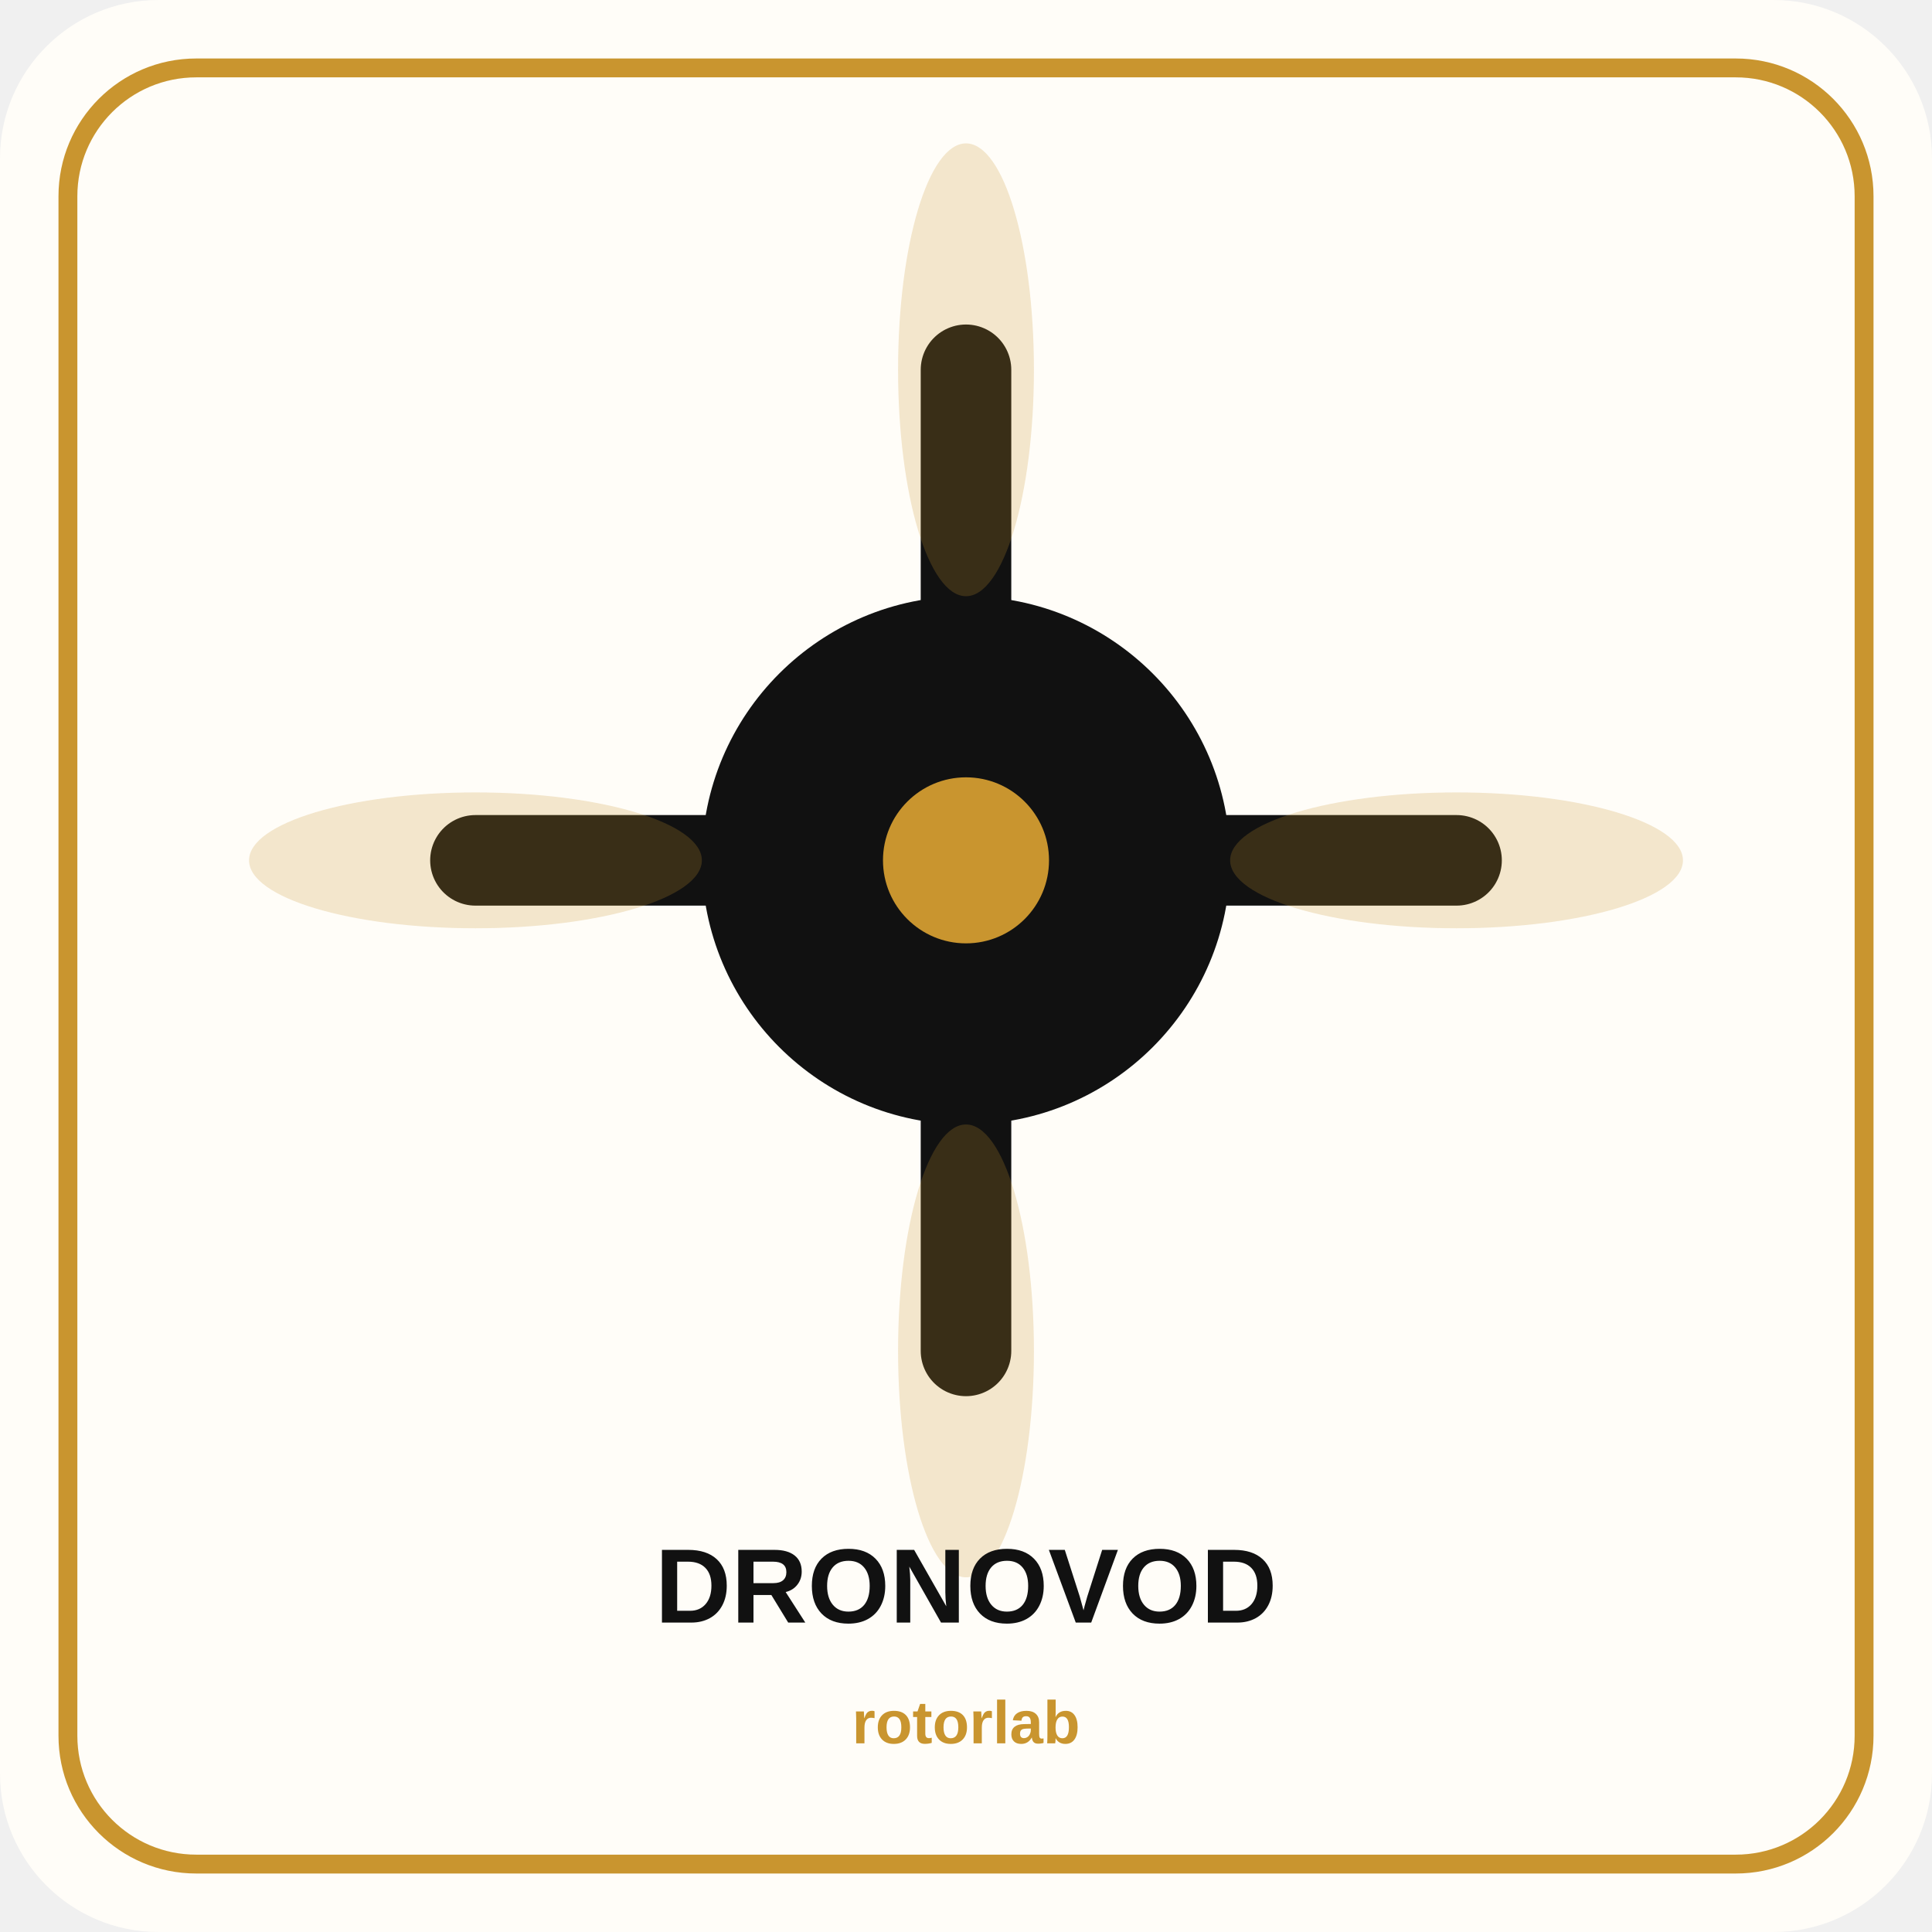
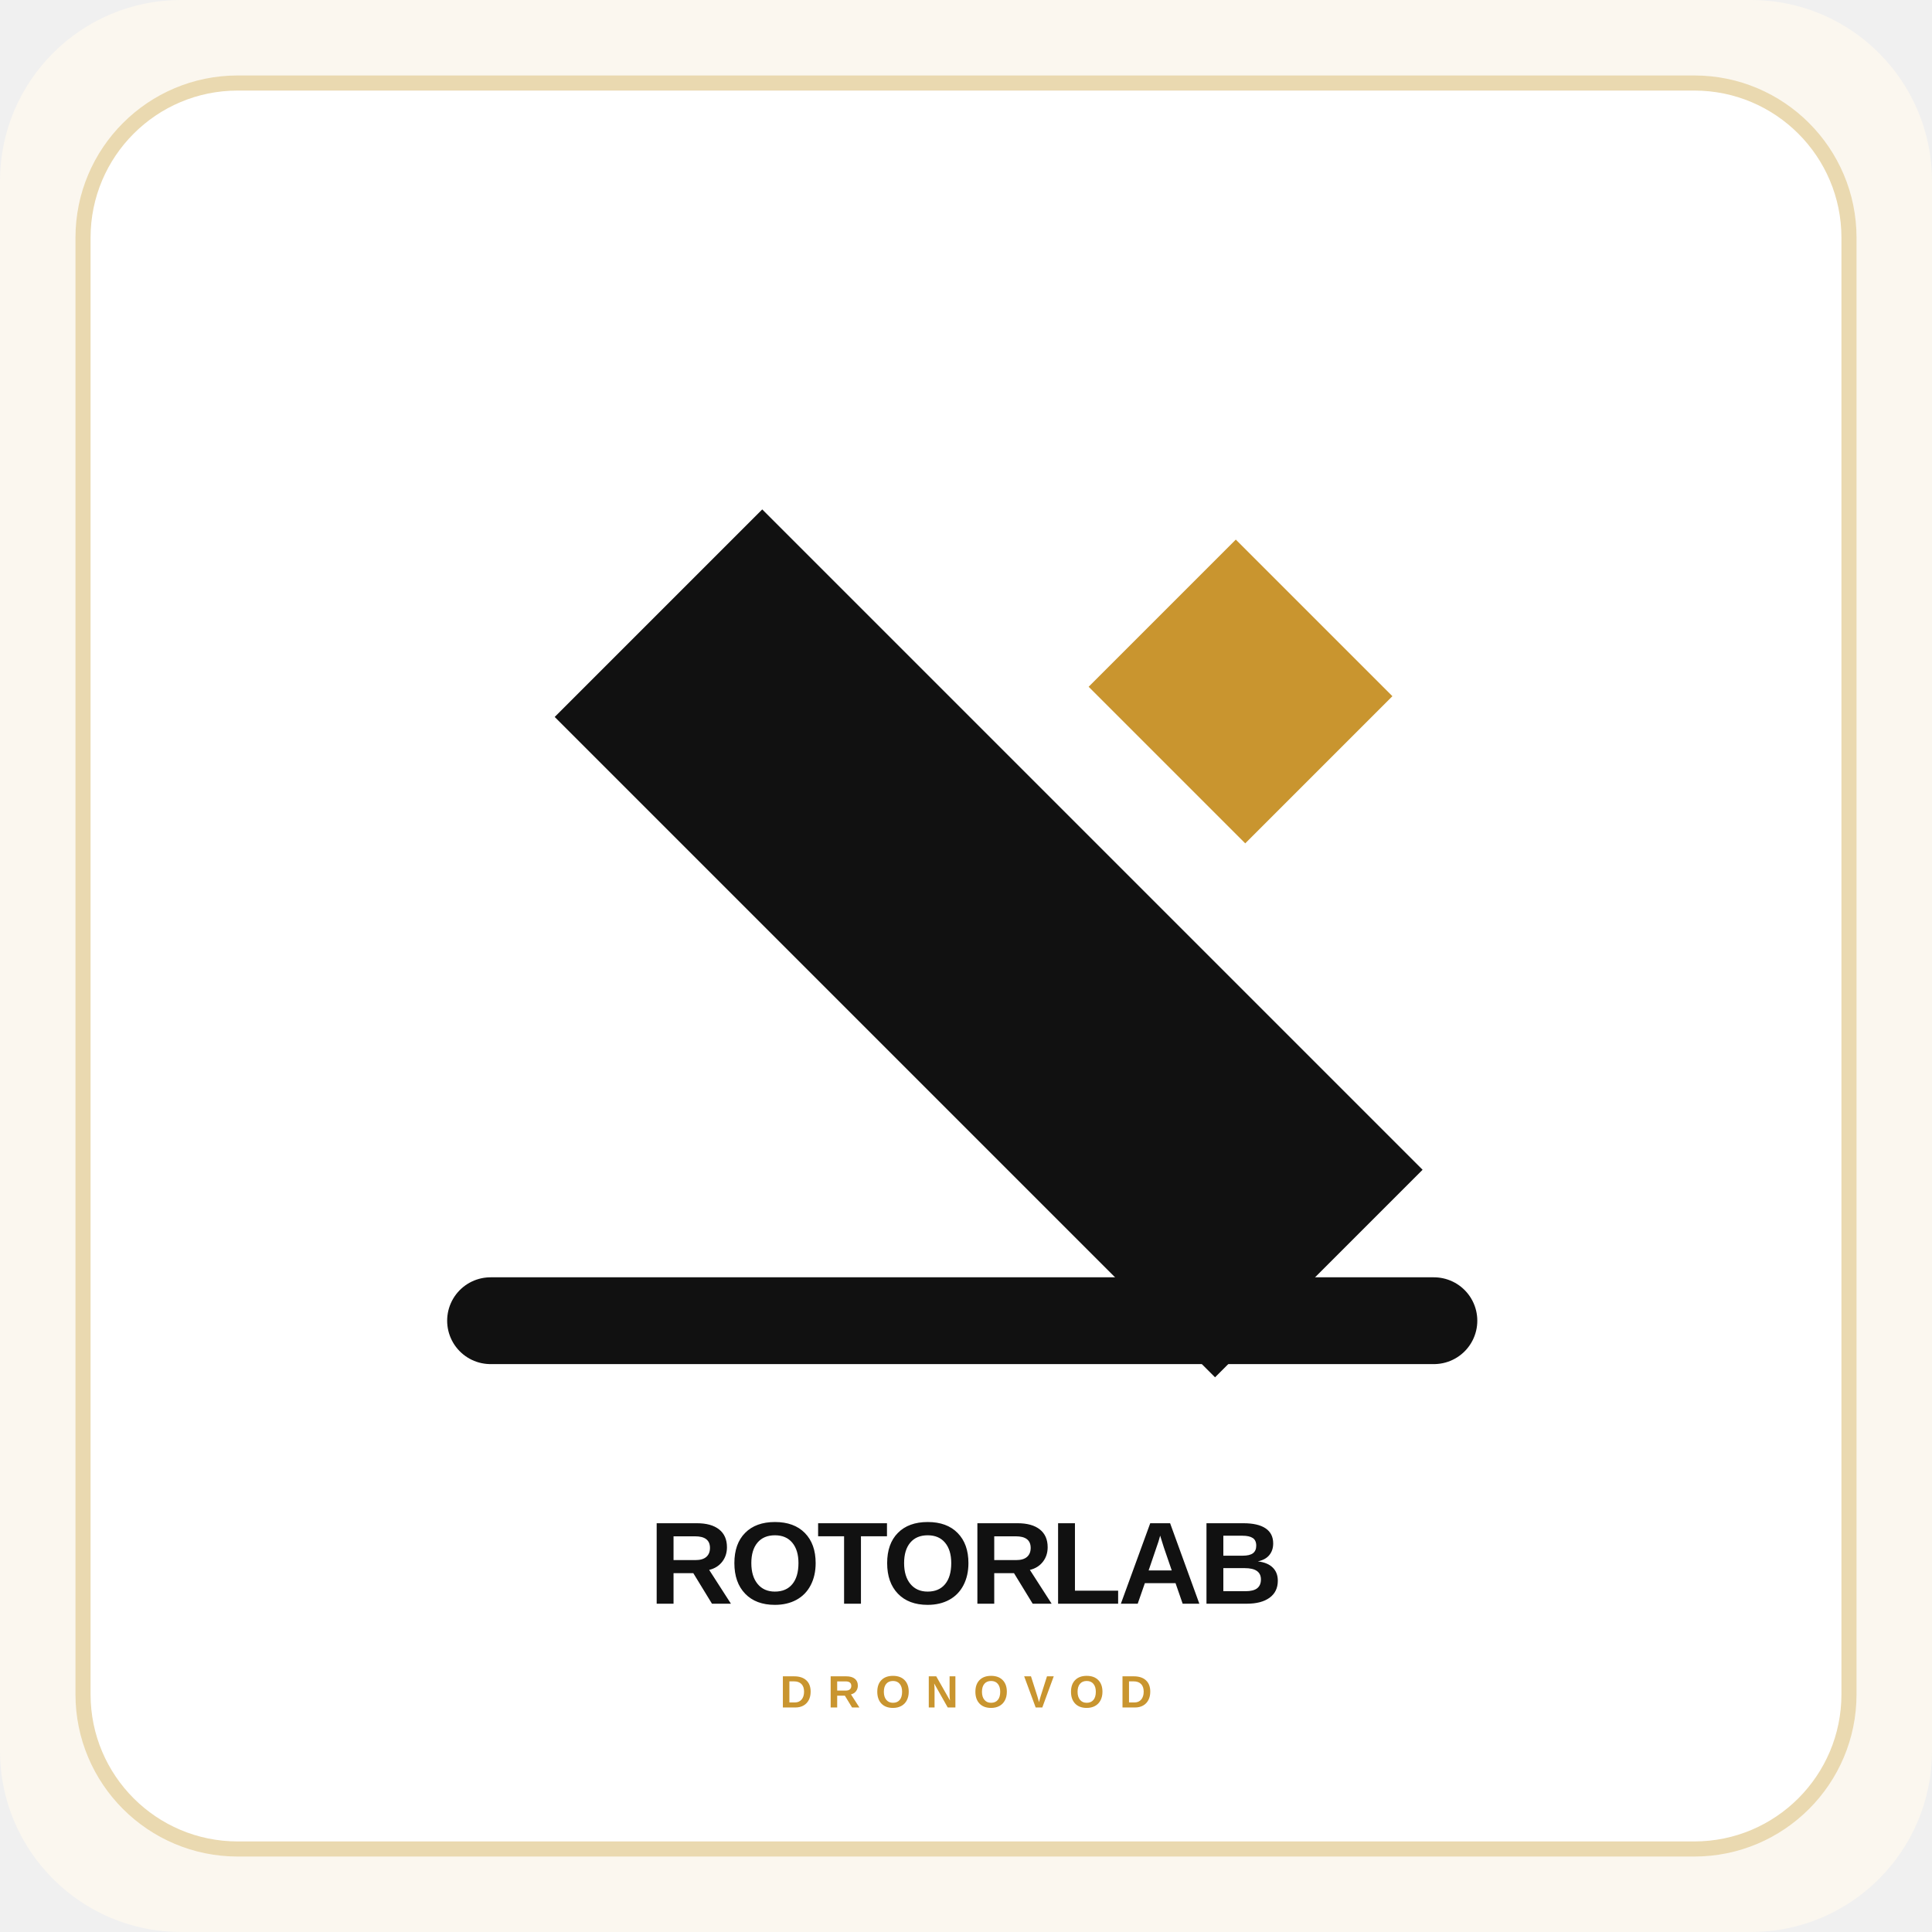
- <svg xmlns="http://www.w3.org/2000/svg" viewBox="0 0 512 512">
-   <rect width="512" height="512" rx="42" fill="#fffdf8" />
-   <rect x="18" y="18" width="476" height="476" rx="34" fill="none" stroke="#c9952f" stroke-width="5" />
-   <circle cx="256" cy="228" r="70" fill="#111" />
-   <circle cx="256" cy="228" r="22" fill="#c9952f" />
-   <path d="M256 98v70M256 288v70M126 228h70M316 228h70" stroke="#111" stroke-width="24" stroke-linecap="round" />
-   <ellipse cx="126" cy="228" rx="60" ry="18" fill="#c9952f" opacity=".22" />
-   <ellipse cx="386" cy="228" rx="60" ry="18" fill="#c9952f" opacity=".22" />
-   <ellipse cx="256" cy="98" rx="18" ry="60" fill="#c9952f" opacity=".22" />
-   <ellipse cx="256" cy="358" rx="18" ry="60" fill="#c9952f" opacity=".22" />
-   <text x="256" y="430" text-anchor="middle" font-family="Arial, sans-serif" font-weight="900" font-size="28" fill="#111">DRONOVOD</text>
-   <text x="256" y="462" text-anchor="middle" font-family="Arial, sans-serif" font-weight="700" font-size="16" fill="#c9952f">rotorlab</text>
+ <svg xmlns="http://www.w3.org/2000/svg" viewBox="0 0 1024 1024">
+   <rect width="1024" height="1024" rx="96" fill="#fbf7ef" />
+   <rect x="44" y="44" width="936" height="936" rx="82" fill="#fff" stroke="#ead9b0" stroke-width="8" />
+   <path d="M294 380l110-110 350 350-110 110z" fill="#111" />
+   <path d="M655 286l83 83-78 78-83-83z" fill="#c9952f" />
+   <path d="M260 700h500" stroke="#111" stroke-width="46" stroke-linecap="round" />
+   <text x="512" y="850" text-anchor="middle" font-family="Arial, Helvetica, sans-serif" font-size="62" font-weight="900" fill="#111" letter-spacing="-2">ROTORLAB</text>
+   <text x="512" y="905" text-anchor="middle" font-family="Arial, Helvetica, sans-serif" font-size="24" font-weight="700" fill="#c9952f" letter-spacing="8">DRONOVOD</text>
</svg>
